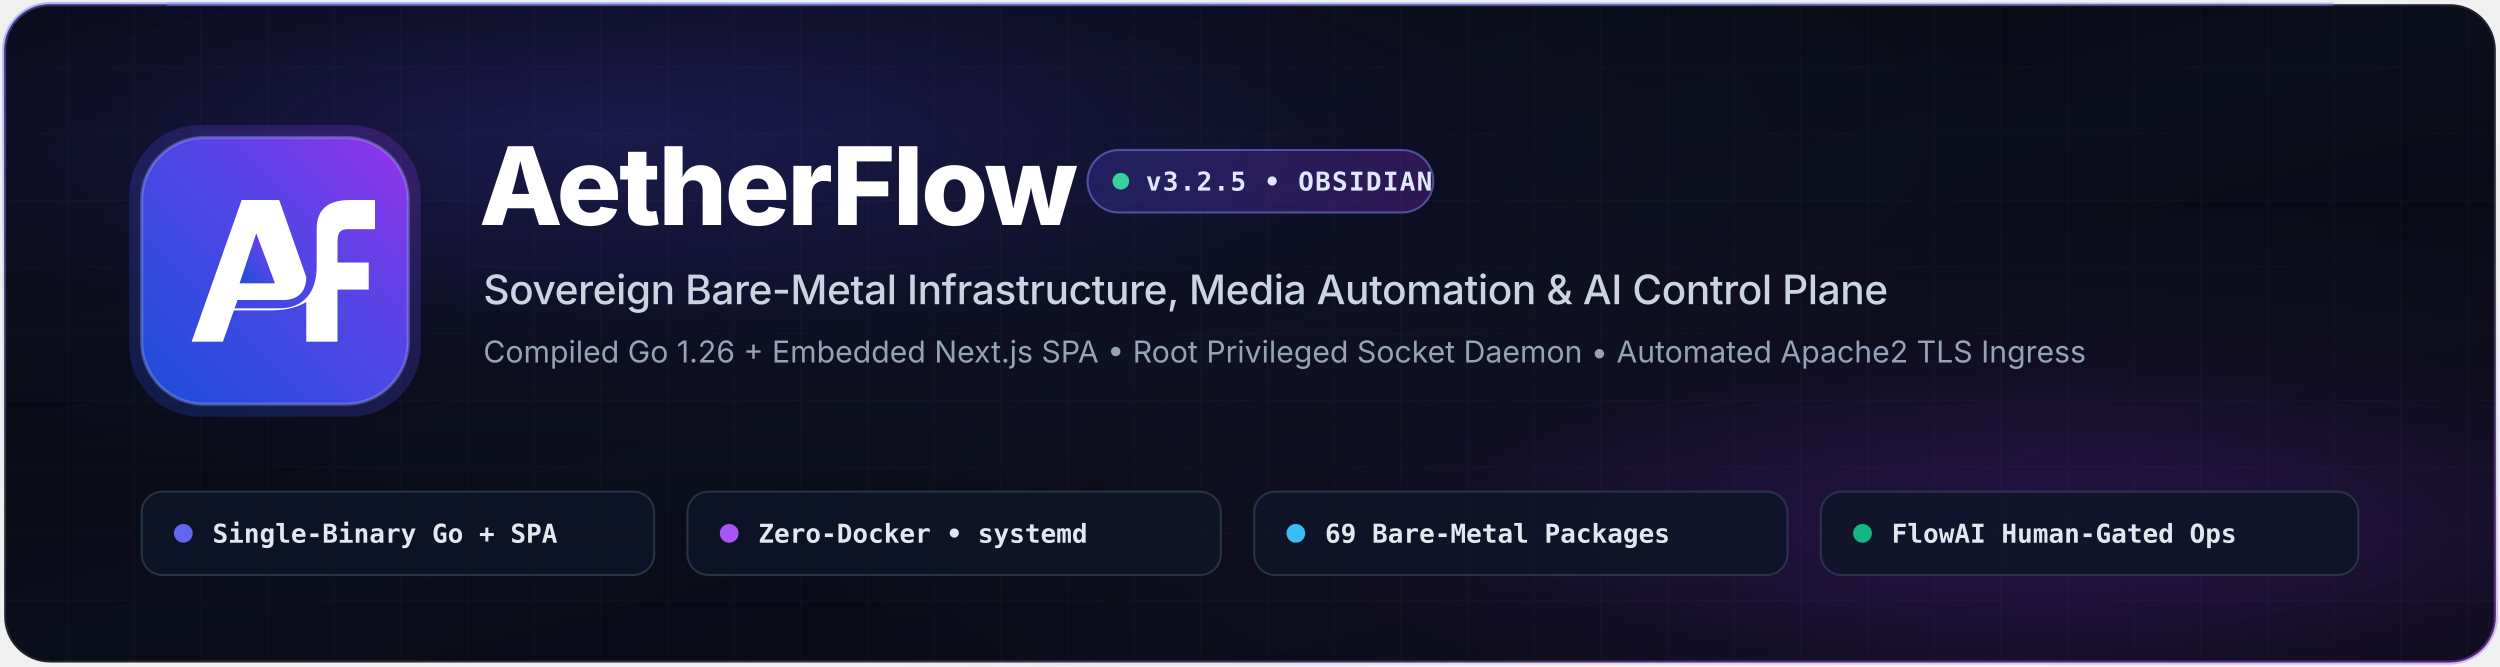
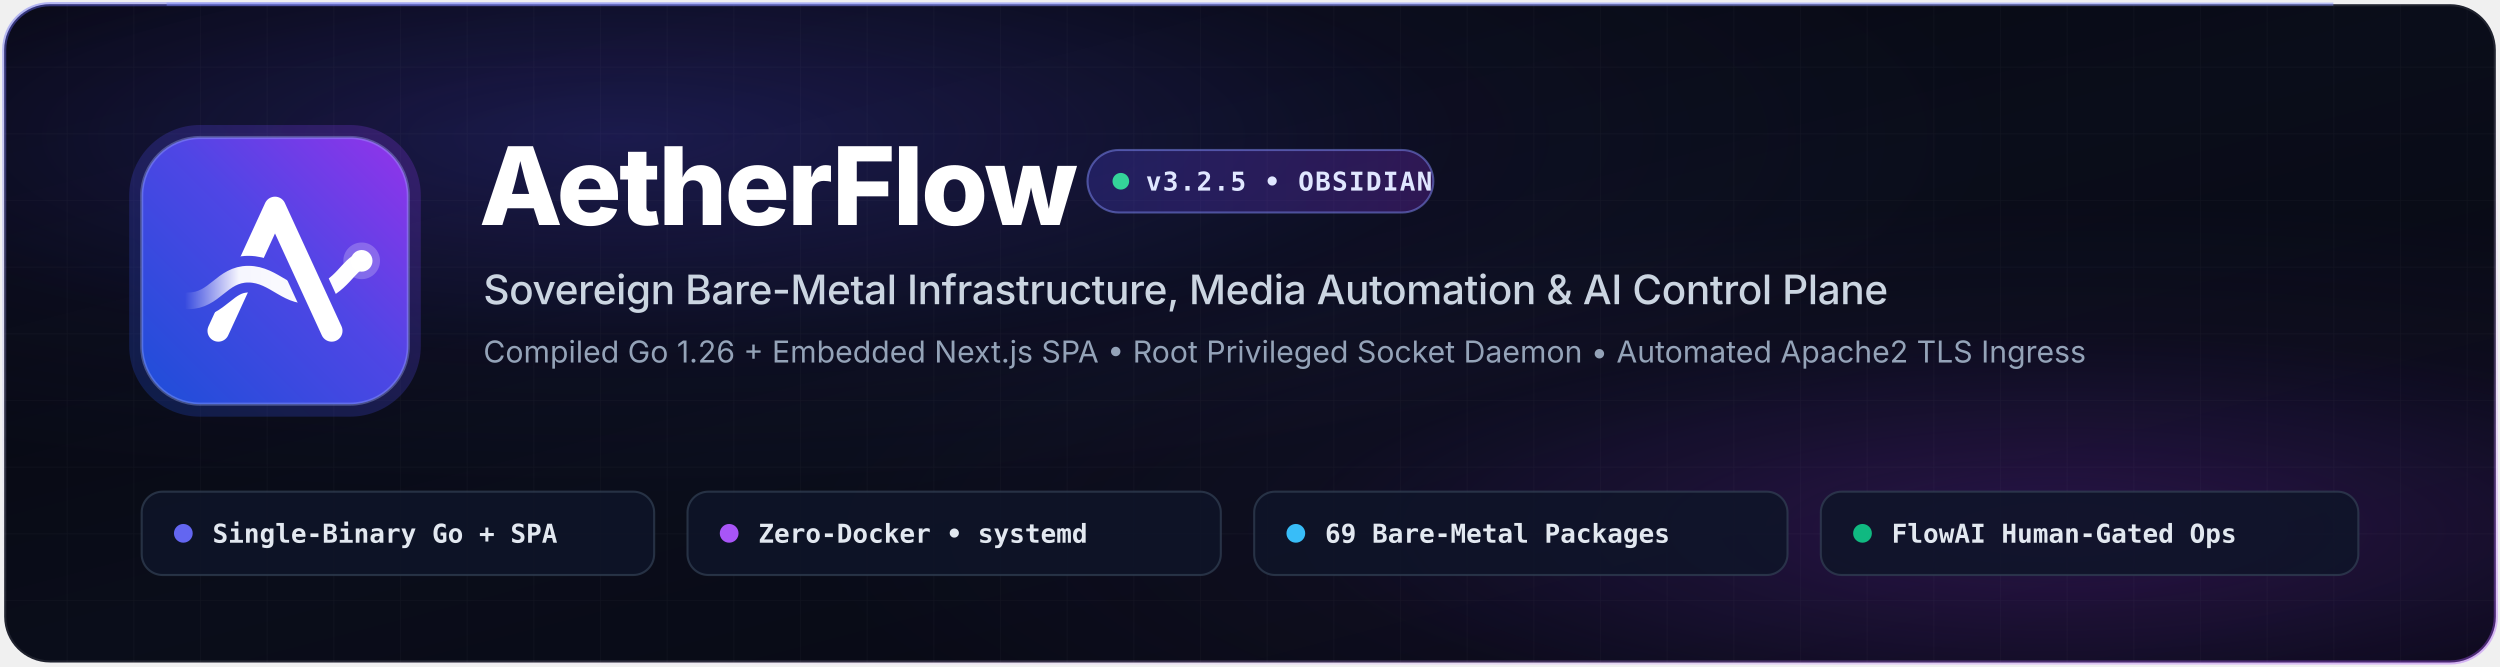
<svg xmlns="http://www.w3.org/2000/svg" viewBox="0 0 1200 320" width="100%" height="100%">
  <defs>
    <linearGradient id="bgGrad" x1="0%" y1="0%" x2="100%" y2="100%">
      <stop offset="0%" stop-color="#05060b" />
      <stop offset="50%" stop-color="#0a0d1a" />
      <stop offset="100%" stop-color="#070810" />
    </linearGradient>
    <radialGradient id="auroraIndigo" cx="25%" cy="20%" r="55%">
      <stop offset="0%" stop-color="#4f46e5" stop-opacity="0.28" />
      <stop offset="60%" stop-color="#4f46e5" stop-opacity="0.05" />
      <stop offset="100%" stop-color="#4f46e5" stop-opacity="0" />
    </radialGradient>
    <radialGradient id="auroraViolet" cx="82%" cy="80%" r="50%">
      <stop offset="0%" stop-color="#9333ea" stop-opacity="0.24" />
      <stop offset="60%" stop-color="#7c3aed" stop-opacity="0.04" />
      <stop offset="100%" stop-color="#7c3aed" stop-opacity="0" />
    </radialGradient>
    <linearGradient id="logoGrad" x1="0%" y1="100%" x2="100%" y2="0%">
      <stop offset="0%" stop-color="#1d4ed8" />
      <stop offset="55%" stop-color="#4f46e5" />
      <stop offset="100%" stop-color="#9333ea" />
    </linearGradient>
    <linearGradient id="borderGrad" x1="0%" y1="0%" x2="100%" y2="100%">
      <stop offset="0%" stop-color="#6366f1" stop-opacity="0.45" />
      <stop offset="50%" stop-color="#ffffff" stop-opacity="0.08" />
      <stop offset="100%" stop-color="#a855f7" stop-opacity="0.4" />
    </linearGradient>
    <linearGradient id="pillGrad" x1="0%" y1="0%" x2="100%" y2="0%">
      <stop offset="0%" stop-color="#4f46e5" stop-opacity="0.25" />
      <stop offset="100%" stop-color="#9333ea" stop-opacity="0.25" />
    </linearGradient>
    <pattern id="grid" width="32" height="32" patternUnits="userSpaceOnUse">
      <path d="M 32 0 L 0 0 0 32" fill="none" stroke="#ffffff" stroke-width="0.6" stroke-opacity="0.035" />
    </pattern>
  </defs>
  <rect x="2" y="2" width="1196" height="316" rx="22" fill="url(#bgGrad)" stroke="url(#borderGrad)" stroke-width="2" />
  <rect x="2" y="2" width="1196" height="316" rx="22" fill="url(#auroraIndigo)" />
  <rect x="2" y="2" width="1196" height="316" rx="22" fill="url(#auroraViolet)" />
  <rect x="2" y="2" width="1196" height="316" rx="22" fill="url(#grid)" />
  <line x1="80" y1="2" x2="1120" y2="2" stroke="#818cf8" stroke-opacity="0.5" stroke-width="1.5" />
  <g transform="translate(68, 66)">
+     <defs>
+       <linearGradient id="afb-flow" x1="10" y1="0" x2="118" y2="0" gradientUnits="userSpaceOnUse">
+         <stop offset="0" stop-color="#ffffff" stop-opacity="0" />
+         <stop offset="0.3" stop-color="#ffffff" stop-opacity="0.95" />
+         <stop offset="1" stop-color="#ffffff" />
+       </linearGradient>
+       <clipPath id="afb-left-half">
+         <rect x="0" y="0" width="64" height="128" />
+       </clipPath>
+       <mask id="afb-cut-peak" maskUnits="userSpaceOnUse" x="0" y="0" width="128" height="128">
+         <rect width="128" height="128" fill="#fff" />
+         <path d="M12 82 C28 82 32 66 48 66 S72 82 88 78 S108 60 116 58" fill="none" stroke="#000" stroke-width="22" stroke-linecap="round" clip-path="url(#afb-left-half)" />
+       </mask>
+       <mask id="afb-cut-flow" maskUnits="userSpaceOnUse" x="0" y="0" width="128" height="128">
+         <rect width="128" height="128" fill="#fff" />
+         <path d="M64 26 L98 100" fill="none" stroke="#000" stroke-width="23" />
+       </mask>
+     </defs>
    <rect x="-6" y="-6" width="140" height="140" rx="34" fill="url(#logoGrad)" opacity="0.25" />
-     <rect x="0" y="0" width="128" height="128" rx="30" fill="url(#logoGrad)" stroke="#a5b4fc" stroke-opacity="0.35" stroke-width="1.5" />
-     <path d="M 24 98 L 48 30 L 66 30 L 79 67 C 79 74 75 78 68 78 L 46 78 L 39 98 Z" fill="#ffffff" />
-     <path d="M 55 46 L 47 70 L 64 70 L 55 46 Z" fill="url(#logoGrad)" />
-     <path d="M 44 82 L 66 82 C 78 82 84 74 84 62 L 84 44 C 84 34 90 30 100 30 L 112 30 L 112 44 L 99 44 C 95 44 94 46 94 50 L 94 60 L 109 60 L 109 73 L 94 73 L 94 98 L 79 98 L 79 79 C 74 82 68 83 61 83 L 44 83 Z" fill="#ffffff" />
+     <rect x="0" y="0" width="128" height="128" rx="28" fill="url(#logoGrad)" stroke="#a5b4fc" stroke-opacity="0.35" stroke-width="1.5" />
+     <g transform="translate(12.8 12.8) scale(0.8)">
+       <path d="M30 100 L64 26 L98 100" fill="none" stroke="#ffffff" stroke-width="13" stroke-linecap="round" stroke-linejoin="round" mask="url(#afb-cut-peak)" />
+       <path d="M12 82 C28 82 32 66 48 66 S72 82 88 78 S108 60 116 58" fill="none" stroke="url(#afb-flow)" stroke-width="10" stroke-linecap="round" mask="url(#afb-cut-flow)" />
+       <circle cx="116" cy="58" r="11" fill="#ffffff" fill-opacity="0.22" />
+       <circle cx="116" cy="58" r="6.5" fill="#ffffff" />
+     </g>
  </g>
  <g transform="translate(230, 108)">
    <text x="0" y="0" font-family="-apple-system, BlinkMacSystemFont, 'Segoe UI', Inter, Roboto, Helvetica, Arial, sans-serif" font-size="52" font-weight="800" fill="#ffffff" letter-spacing="-1.2">AetherFlow</text>
    <g transform="translate(292, -36)">
      <rect x="0" y="0" width="166" height="30" rx="15" fill="url(#pillGrad)" stroke="#818cf8" stroke-opacity="0.5" stroke-width="1" />
      <circle cx="16" cy="15" r="4" fill="#34d399" />
      <text x="28" y="19.5" font-family="ui-monospace, SFMono-Regular, Menlo, Monaco, Consolas, monospace" font-size="12.5" font-weight="700" fill="#e0e7ff" letter-spacing="0.6">v3.2.5 • OBSIDIAN</text>
    </g>
    <text x="2" y="38" font-family="-apple-system, BlinkMacSystemFont, 'Segoe UI', Inter, Roboto, Helvetica, Arial, sans-serif" font-size="19.5" font-weight="500" fill="#cbd5e1" letter-spacing="-0.2">
      Sovereign Bare-Metal Infrastructure, Media Automation &amp; AI Control Plane
    </text>
    <text x="2" y="66" font-family="-apple-system, BlinkMacSystemFont, 'Segoe UI', Inter, Roboto, Helvetica, Arial, sans-serif" font-size="14.5" font-weight="400" fill="#94a3b8">
      Compiled Go 1.26 + Embedded Next.js SPA • Root Privileged Socket Daemon • Automated Apache2 TLS Ingress
    </text>
  </g>
  <g transform="translate(68, 236)">
    <g transform="translate(0, 0)">
      <rect x="0" y="0" width="246" height="40" rx="10" fill="#0f1428" fill-opacity="0.85" stroke="#334155" stroke-opacity="0.7" stroke-width="1" />
      <circle cx="20" cy="20" r="4.5" fill="#6366f1" />
      <text x="34" y="24.5" font-family="ui-monospace, SFMono-Regular, Menlo, Monaco, Consolas, monospace" font-size="12.5" font-weight="600" fill="#e2e8f0">Single-Binary Go + SPA</text>
    </g>
    <g transform="translate(262, 0)">
      <rect x="0" y="0" width="256" height="40" rx="10" fill="#0f1428" fill-opacity="0.85" stroke="#334155" stroke-opacity="0.7" stroke-width="1" />
      <circle cx="20" cy="20" r="4.5" fill="#a855f7" />
      <text x="34" y="24.5" font-family="ui-monospace, SFMono-Regular, Menlo, Monaco, Consolas, monospace" font-size="12.5" font-weight="600" fill="#e2e8f0">Zero-Docker • systemd</text>
    </g>
    <g transform="translate(534, 0)">
      <rect x="0" y="0" width="256" height="40" rx="10" fill="#0f1428" fill-opacity="0.85" stroke="#334155" stroke-opacity="0.7" stroke-width="1" />
      <circle cx="20" cy="20" r="4.5" fill="#38bdf8" />
      <text x="34" y="24.5" font-family="ui-monospace, SFMono-Regular, Menlo, Monaco, Consolas, monospace" font-size="12.5" font-weight="600" fill="#e2e8f0">69 Bare-Metal Packages</text>
    </g>
    <g transform="translate(806, 0)">
      <rect x="0" y="0" width="258" height="40" rx="10" fill="#0f1428" fill-opacity="0.85" stroke="#334155" stroke-opacity="0.7" stroke-width="1" />
      <circle cx="20" cy="20" r="4.5" fill="#10b981" />
      <text x="34" y="24.5" font-family="ui-monospace, SFMono-Regular, Menlo, Monaco, Consolas, monospace" font-size="12.5" font-weight="600" fill="#e2e8f0">FlowAI Human-Gated Ops</text>
    </g>
  </g>
</svg>
